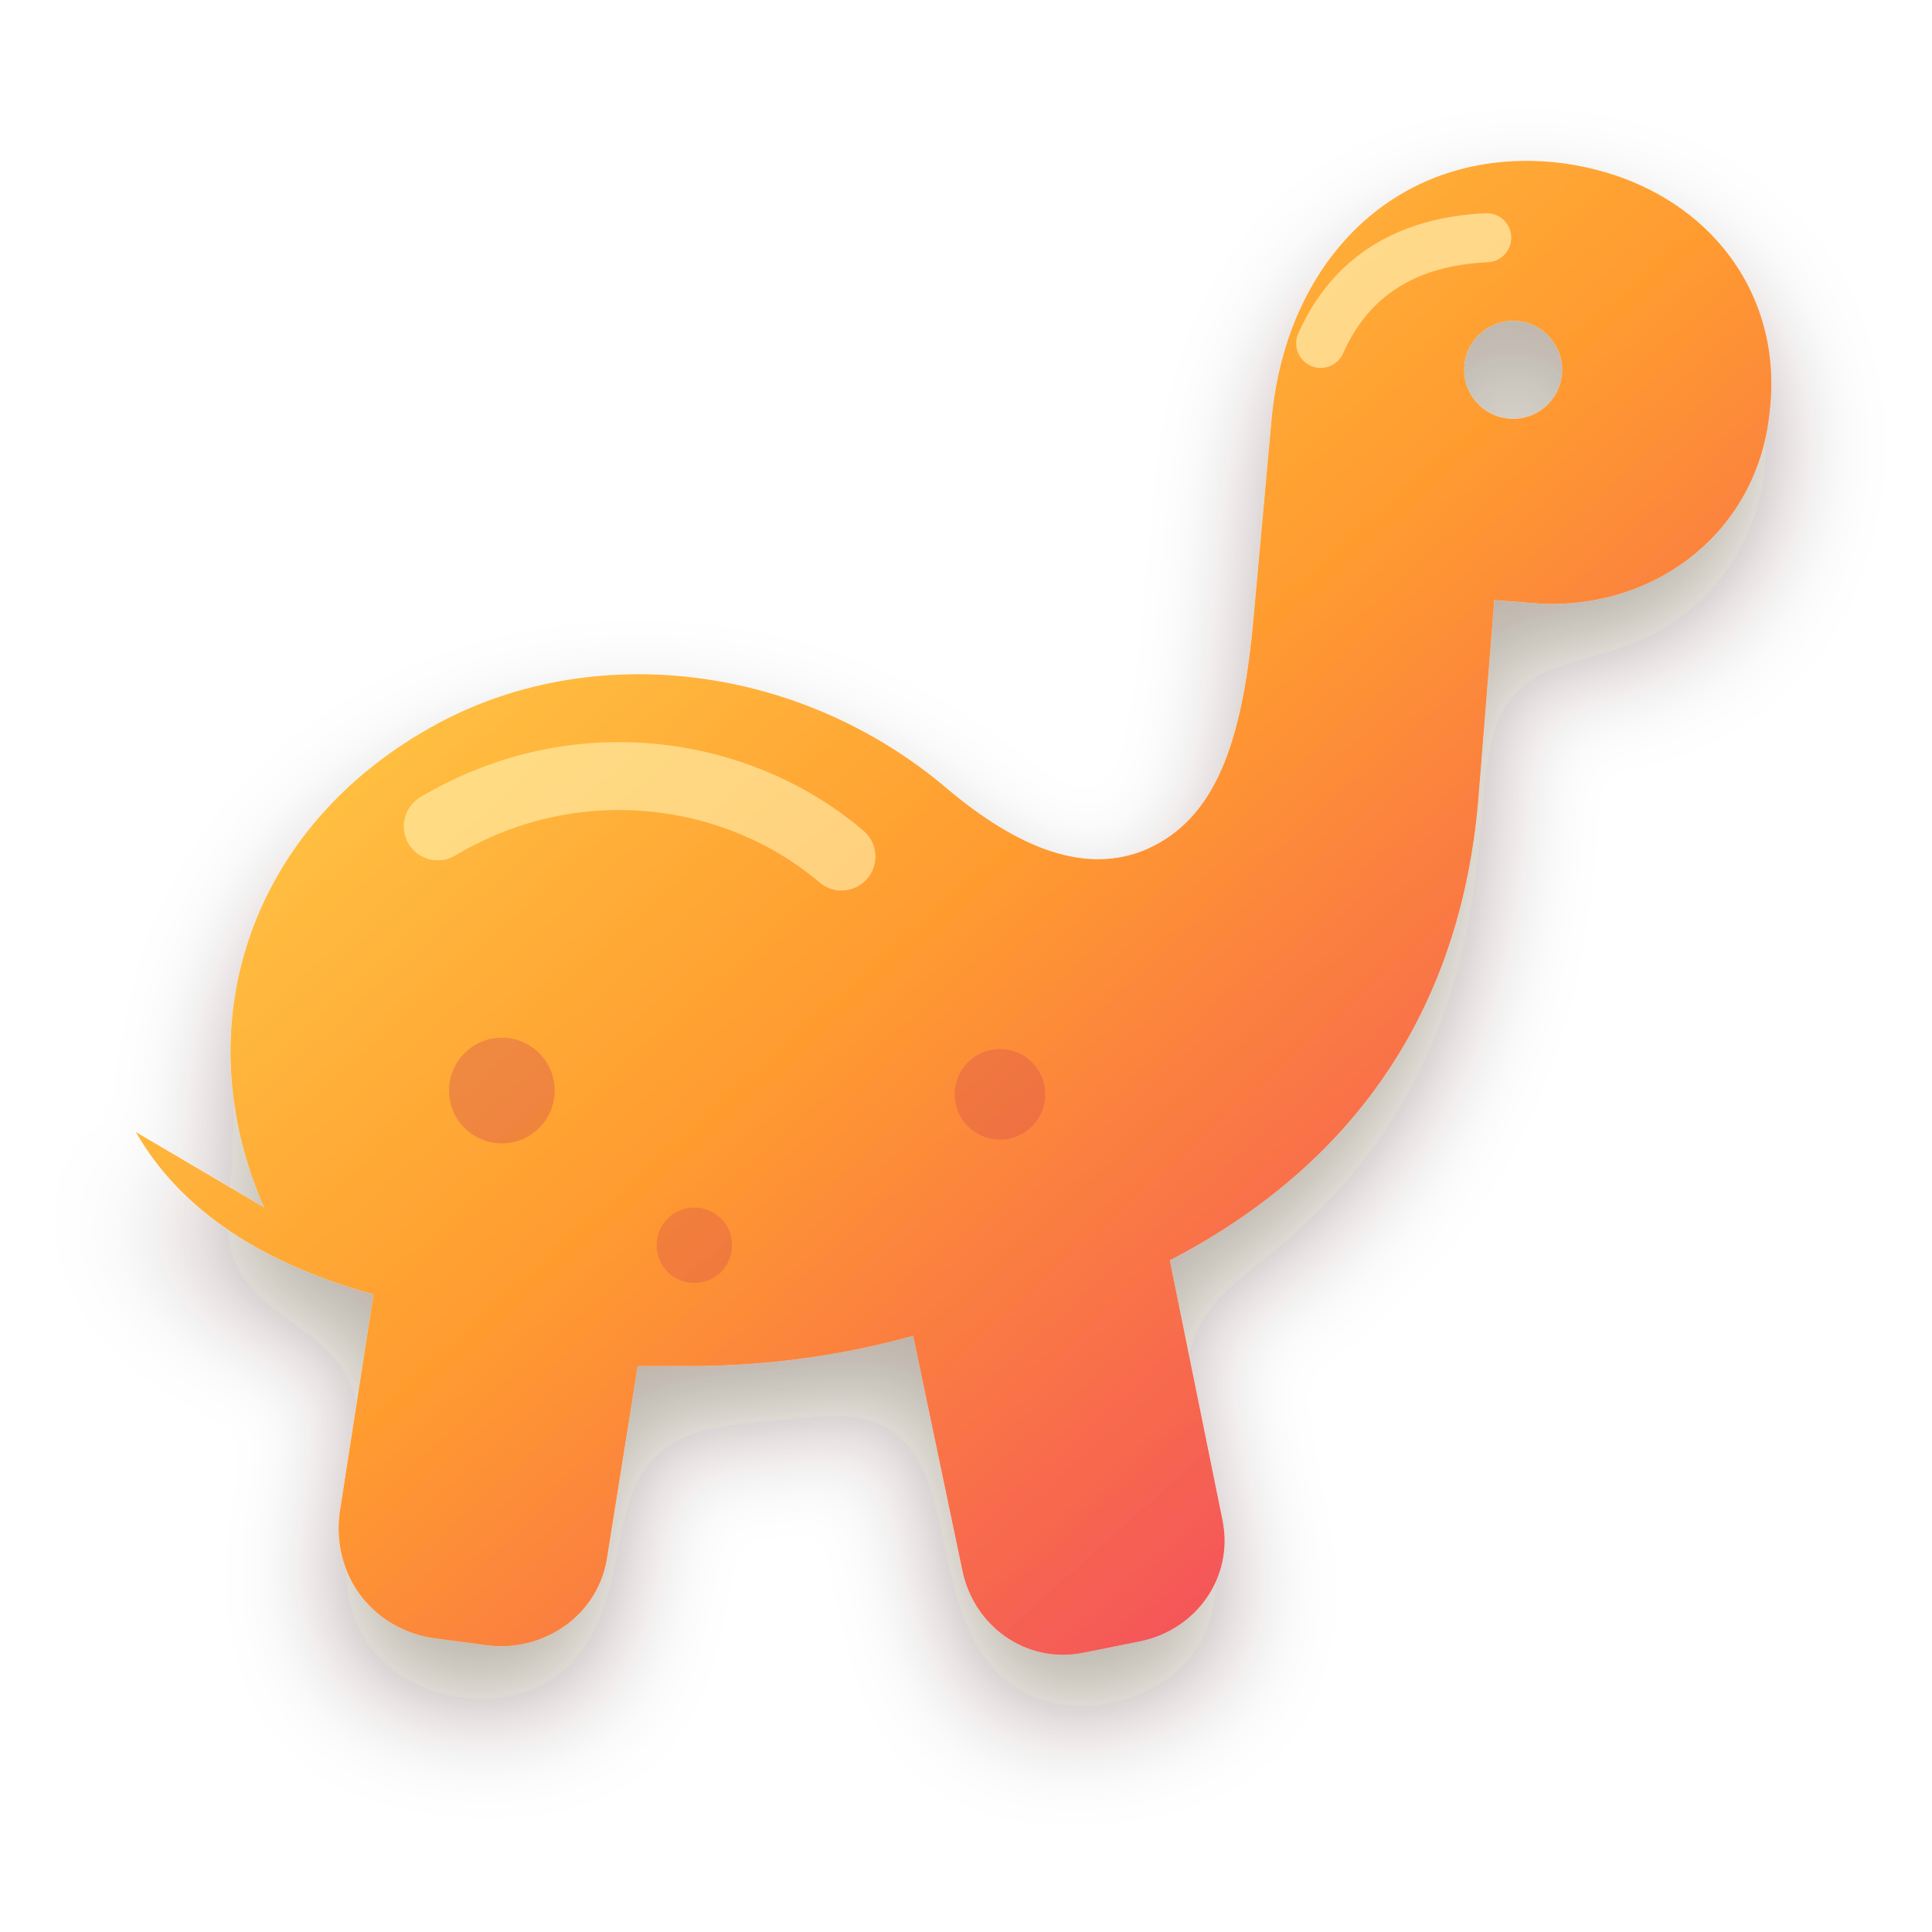
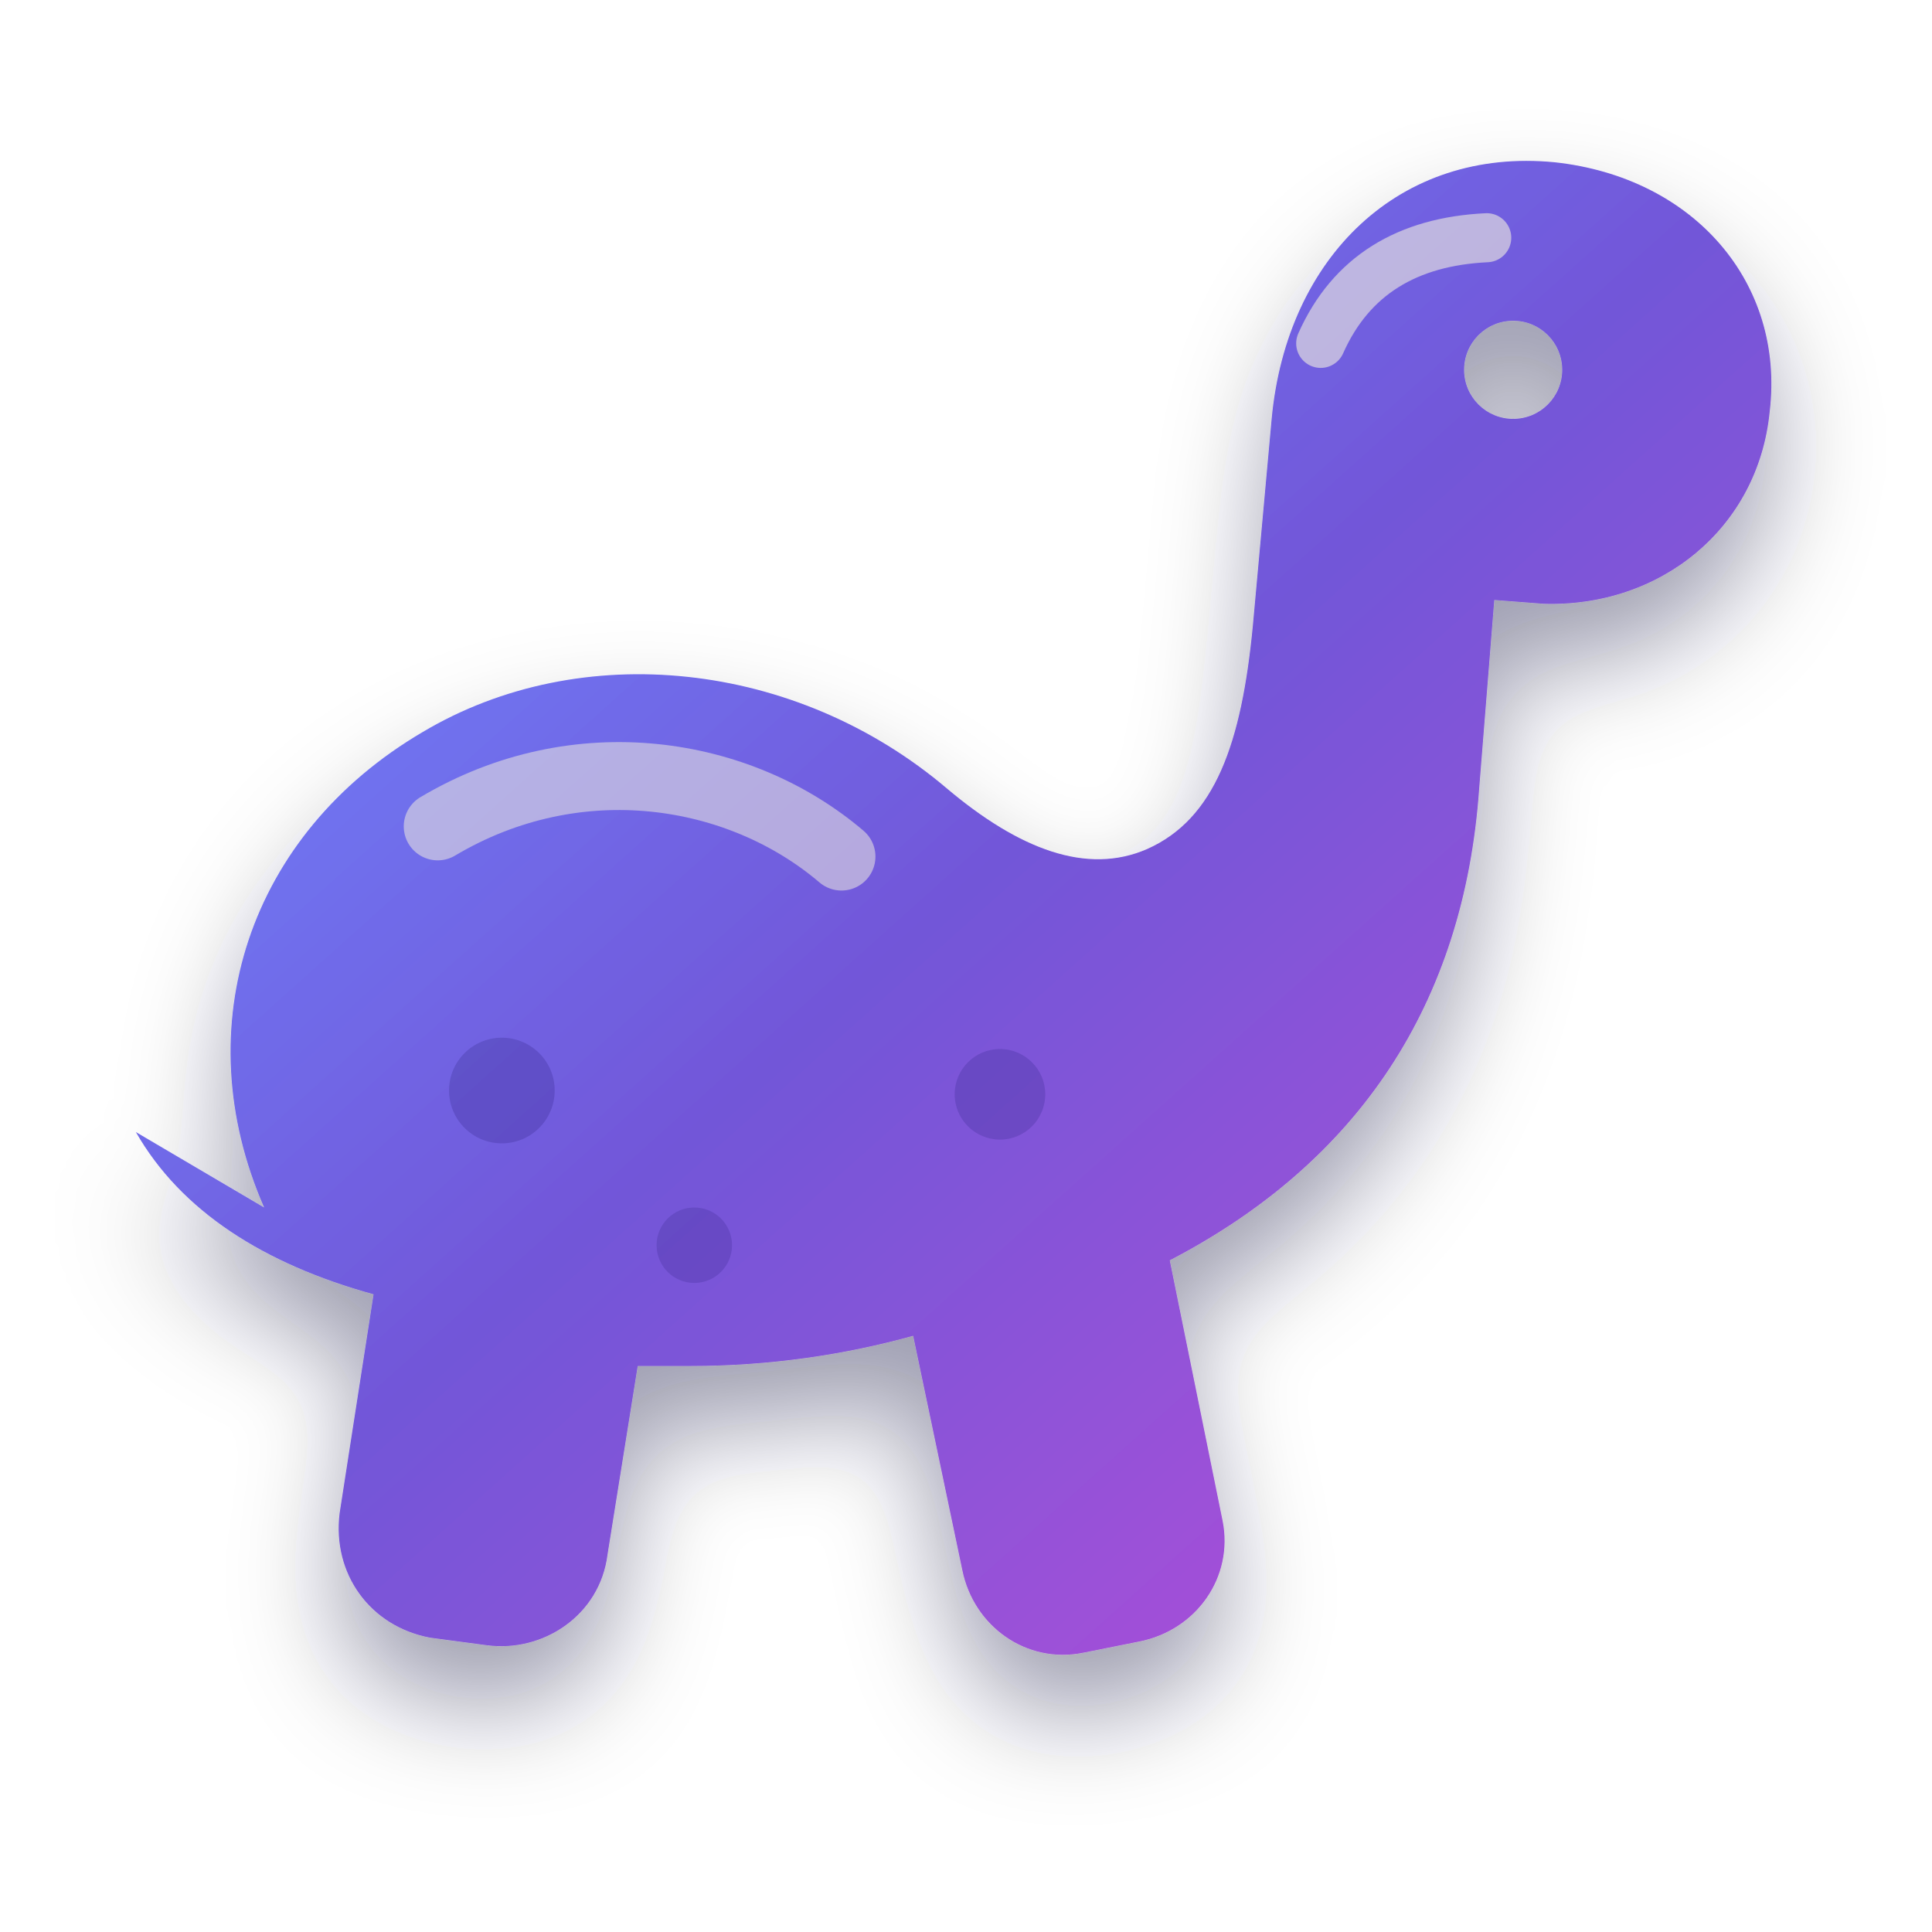
<svg xmlns="http://www.w3.org/2000/svg" viewBox="0 0 512 512" role="img" aria-labelledby="title">
  <defs>
    <linearGradient id="gummy" x1="92" y1="82" x2="405" y2="431" gradientUnits="userSpaceOnUse">
-       <stop offset="0" stop-color="#ffd84d" />
-       <stop offset="0.48" stop-color="#ff9b2f" />
-       <stop offset="1" stop-color="#f13f67" />
+       <stop offset="0" stop-color="#6e86ff" />
+       <stop offset="0.48" stop-color="#7256d8" />
+       <stop offset="1" stop-color="#b14ed8" />
    </linearGradient>
    <filter id="shadow" x="-20%" y="-20%" width="140%" height="150%">
-       <feDropShadow dx="0" dy="16" stdDeviation="14" flood-color="#32120d" flood-opacity="0.34" />
+       <feDropShadow dx="0" dy="16" stdDeviation="14" flood-color="#0b1233" flood-opacity="0.38" />
    </filter>
  </defs>
  <g filter="url(#shadow)">
    <path fill="url(#gummy)" fill-rule="evenodd" d="M70 320c-21-48-4-99 42-126 42-25 99-19 139 15 19 16 37 23 53 16 18-8 25-28 28-59l5-55c4-43 34-72 75-68 37 4 61 32 57 66-3 31-29 52-60 51l-13-1-4 50c-4 57-32 99-82 125l14 69c3 15-7 29-22 32l-15 3c-15 3-29-7-32-22l-13-62c-18 5-38 8-59 8h-14l-8 50c-2 16-17 26-32 24l-15-2c-16-3-26-17-24-33l9-58c-29-8-51-22-63-43zm318-222a13 13 0 1 0 26 0 13 13 0 0 0-26 0z" />
-     <path d="M116 219c37-22 80-15 107 8" fill="none" stroke="#fff7bd" stroke-width="18" stroke-linecap="round" opacity="0.55" />
-     <path d="M350 91c8-18 23-27 44-28" fill="none" stroke="#fff7bd" stroke-width="13" stroke-linecap="round" opacity="0.62" />
-     <circle cx="133" cy="289" r="14" fill="#c73258" opacity="0.28" />
-     <circle cx="184" cy="330" r="10" fill="#c73258" opacity="0.24" />
-     <circle cx="265" cy="290" r="12" fill="#c73258" opacity="0.25" />
+     <path d="M116 219c37-22 80-15 107 8" fill="none" stroke="#edeae0" stroke-width="18" stroke-linecap="round" opacity="0.55" />
+     <path d="M350 91c8-18 23-27 44-28" fill="none" stroke="#edeae0" stroke-width="13" stroke-linecap="round" opacity="0.62" />
+     <circle cx="133" cy="289" r="14" fill="#392b8f" opacity="0.3" />
+     <circle cx="184" cy="330" r="10" fill="#392b8f" opacity="0.26" />
+     <circle cx="265" cy="290" r="12" fill="#392b8f" opacity="0.28" />
  </g>
</svg>
